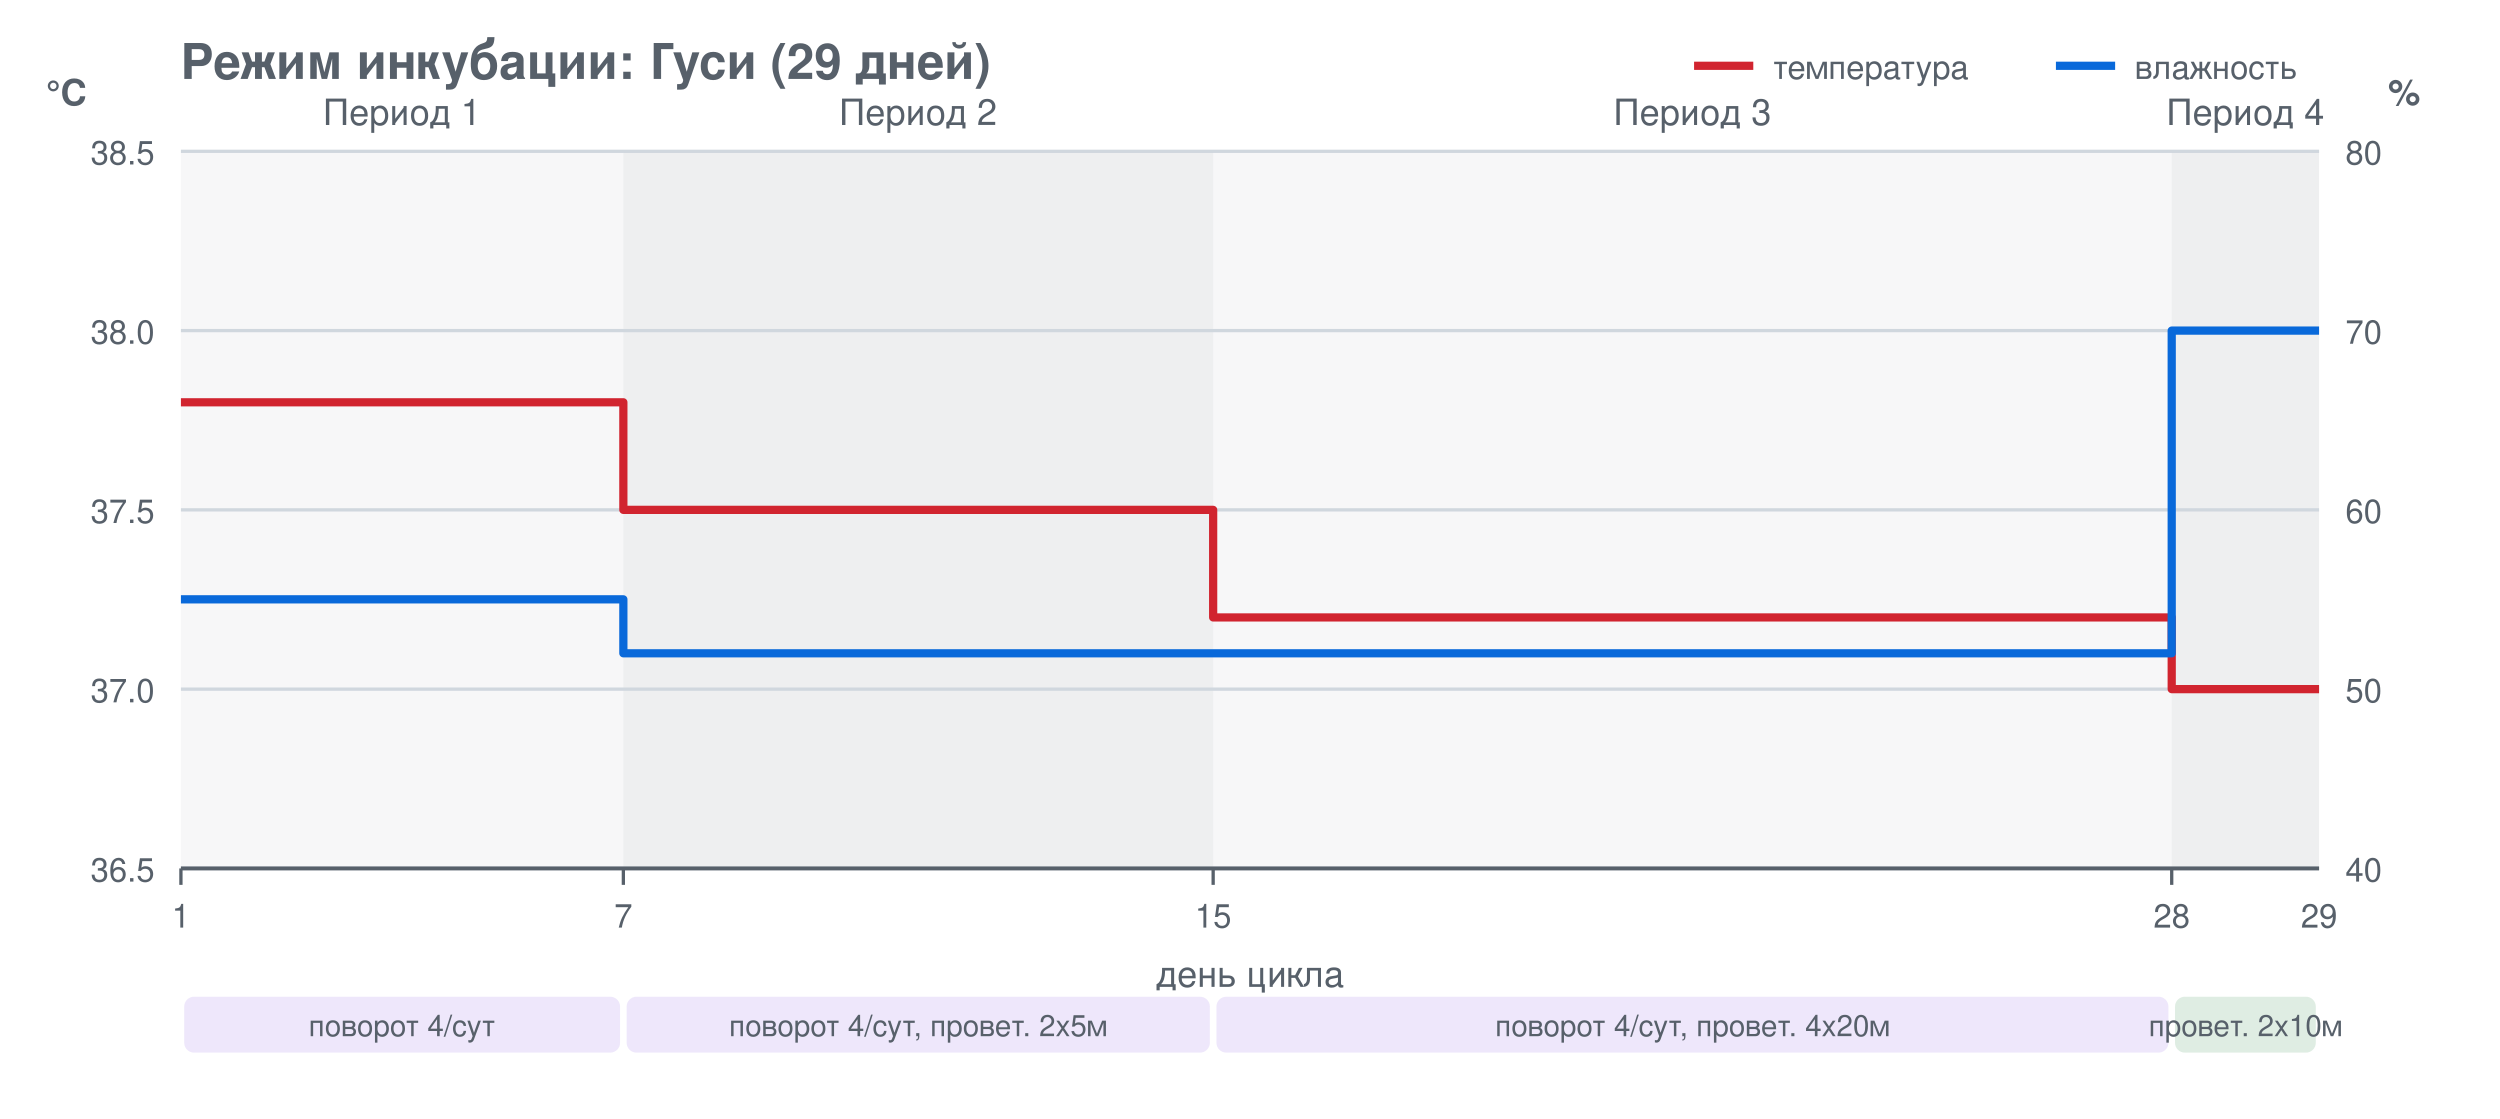
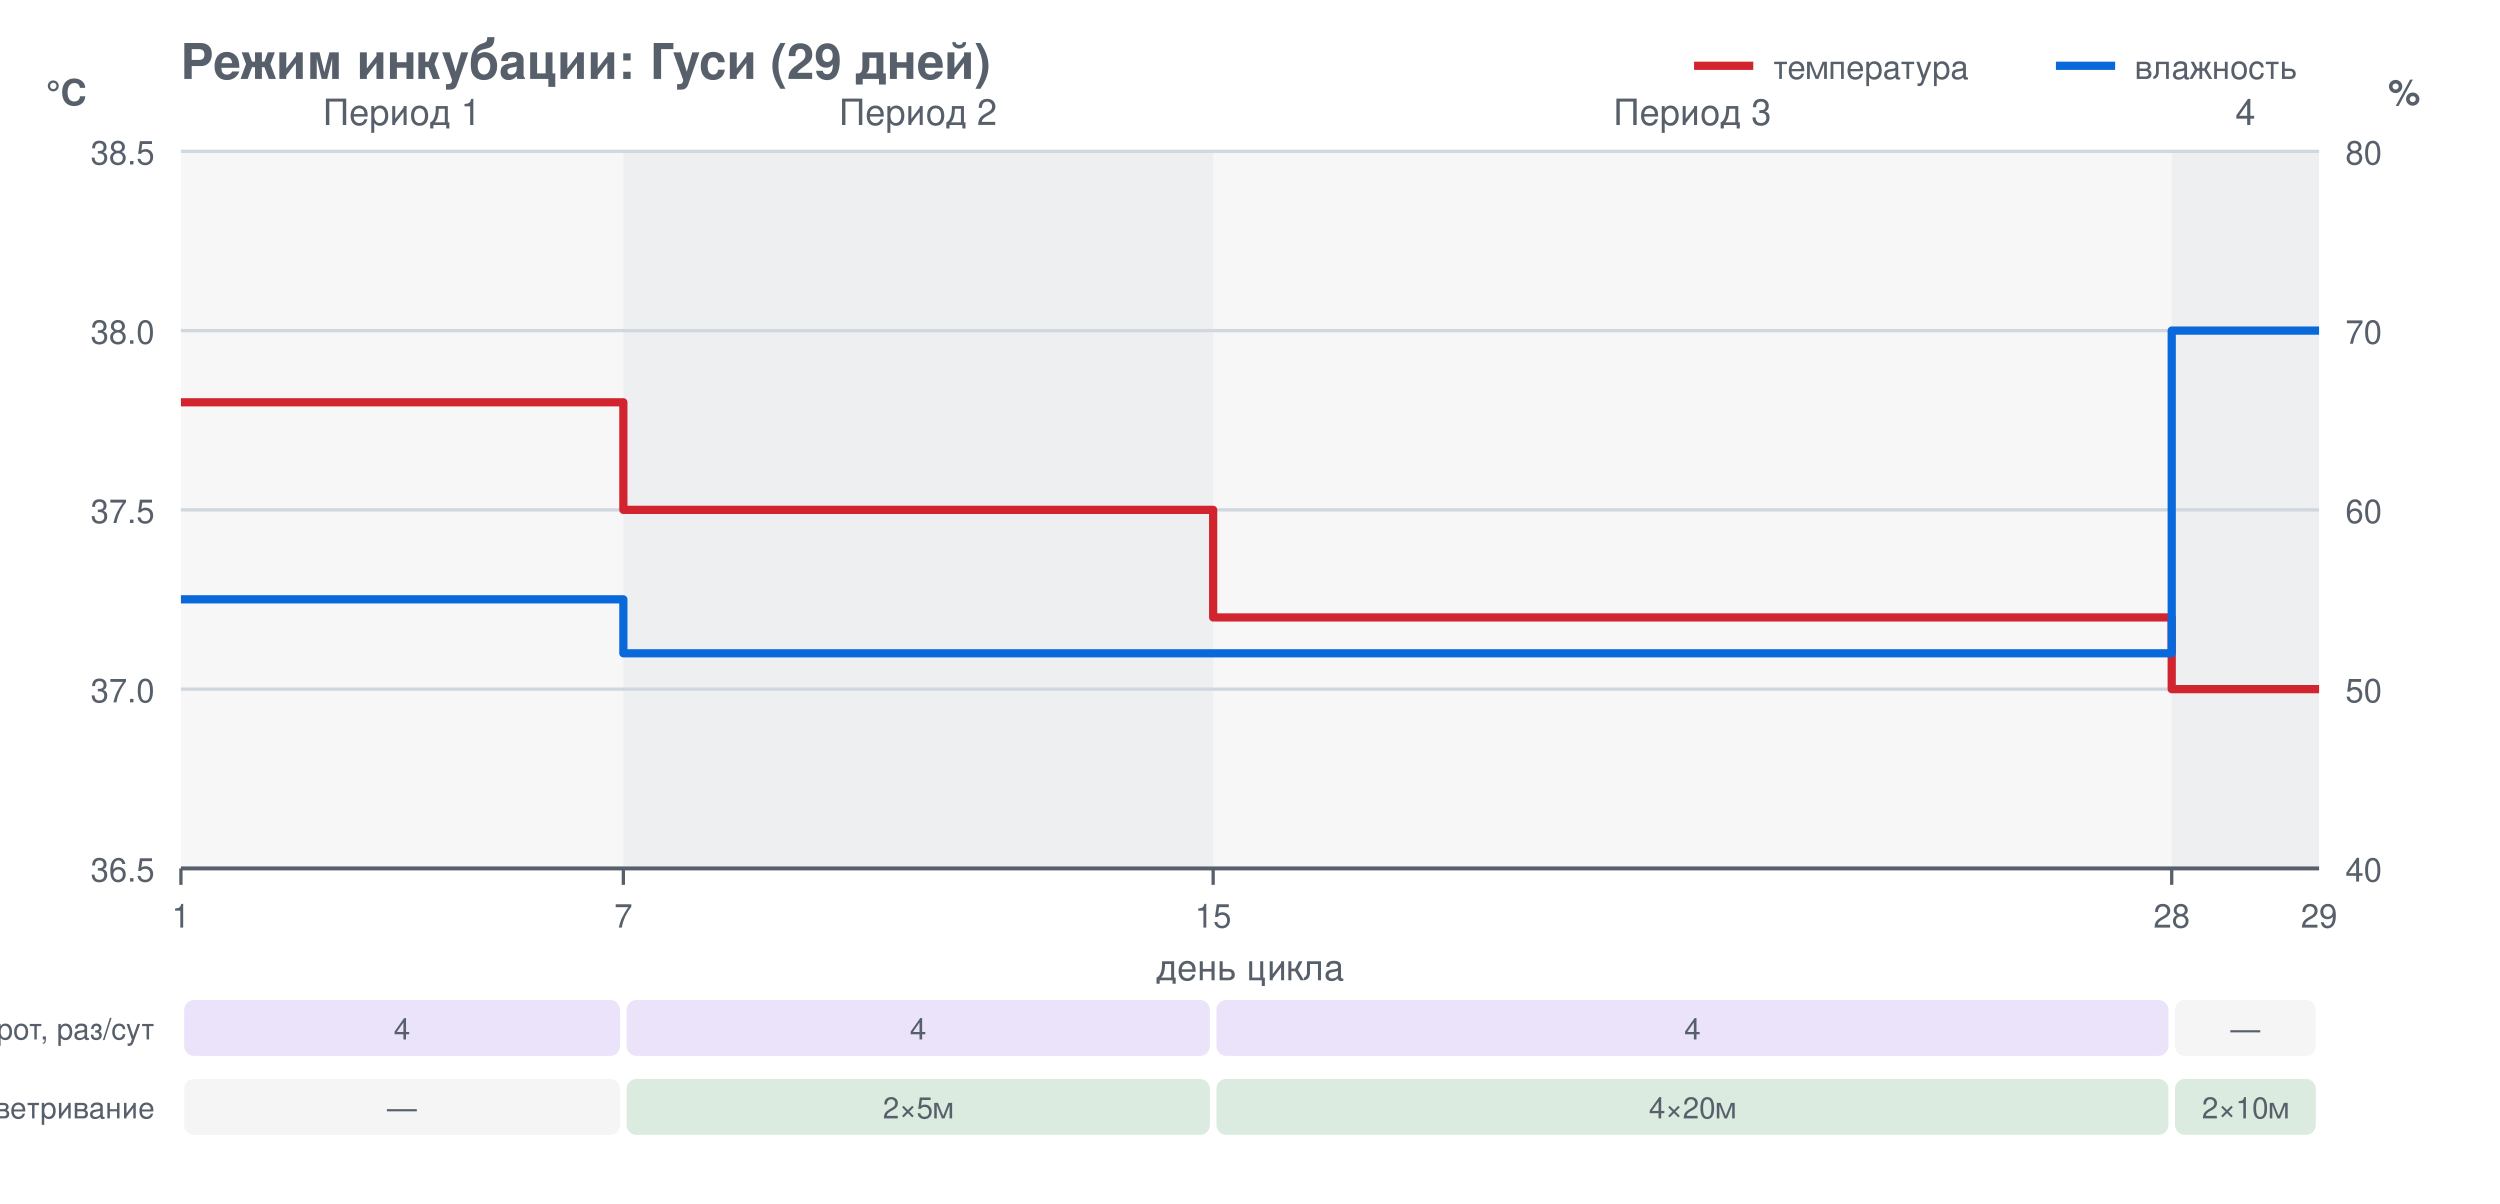
- <svg xmlns="http://www.w3.org/2000/svg" viewBox="0 0 760 340" width="760" height="340" role="img" aria-label="График режима инкубации: Гуси">
+ <svg xmlns="http://www.w3.org/2000/svg" viewBox="0 0 760 366" width="760" height="366" role="img" aria-label="График режима инкубации: Гуси">
  <style>text{fill:#57606a}</style>
  <text x="55.0" y="24.0" font-size="15" fill="#57606a" text-anchor="start" font-weight="600" font-family="Segoe UI, Helvetica, Arial, sans-serif">Режим инкубации: Гуси (29 дней)</text>
  <rect x="55.0" y="46.0" width="134.5" height="218.0" rx="0" fill="#57606a" fill-opacity="0.05" stroke="none" />
  <text x="122.2" y="38.0" font-size="11" fill="#57606a" text-anchor="middle" font-weight="normal" font-family="Segoe UI, Helvetica, Arial, sans-serif">Период 1</text>
  <rect x="189.5" y="46.0" width="179.3" height="218.0" rx="0" fill="#57606a" fill-opacity="0.10" stroke="none" />
  <text x="279.1" y="38.0" font-size="11" fill="#57606a" text-anchor="middle" font-weight="normal" font-family="Segoe UI, Helvetica, Arial, sans-serif">Период 2</text>
  <rect x="368.8" y="46.0" width="291.4" height="218.0" rx="0" fill="#57606a" fill-opacity="0.05" stroke="none" />
  <text x="514.5" y="38.0" font-size="11" fill="#57606a" text-anchor="middle" font-weight="normal" font-family="Segoe UI, Helvetica, Arial, sans-serif">Период 3</text>
  <rect x="660.2" y="46.0" width="44.8" height="218.0" rx="0" fill="#57606a" fill-opacity="0.10" stroke="none" />
-   <text x="682.6" y="38.0" font-size="11" fill="#57606a" text-anchor="middle" font-weight="normal" font-family="Segoe UI, Helvetica, Arial, sans-serif">Период 4</text>
+   <text x="682.6" y="38.0" font-size="11" fill="#57606a" text-anchor="middle" font-weight="normal" font-family="Segoe UI, Helvetica, Arial, sans-serif">4</text>
  <line x1="55.0" y1="264.0" x2="705.0" y2="264.0" stroke="#d0d7de" stroke-width="1" />
  <text x="47.0" y="268.0" font-size="10" fill="#d1242f" text-anchor="end" font-weight="normal" font-family="Segoe UI, Helvetica, Arial, sans-serif">36.5</text>
  <line x1="55.0" y1="209.5" x2="705.0" y2="209.5" stroke="#d0d7de" stroke-width="1" />
  <text x="47.0" y="213.5" font-size="10" fill="#d1242f" text-anchor="end" font-weight="normal" font-family="Segoe UI, Helvetica, Arial, sans-serif">37.0</text>
  <line x1="55.0" y1="155.0" x2="705.0" y2="155.0" stroke="#d0d7de" stroke-width="1" />
  <text x="47.0" y="159.0" font-size="10" fill="#d1242f" text-anchor="end" font-weight="normal" font-family="Segoe UI, Helvetica, Arial, sans-serif">37.5</text>
  <line x1="55.0" y1="100.5" x2="705.0" y2="100.5" stroke="#d0d7de" stroke-width="1" />
  <text x="47.0" y="104.5" font-size="10" fill="#d1242f" text-anchor="end" font-weight="normal" font-family="Segoe UI, Helvetica, Arial, sans-serif">38.0</text>
  <line x1="55.0" y1="46.0" x2="705.0" y2="46.0" stroke="#d0d7de" stroke-width="1" />
  <text x="47.0" y="50.0" font-size="10" fill="#d1242f" text-anchor="end" font-weight="normal" font-family="Segoe UI, Helvetica, Arial, sans-serif">38.5</text>
  <text x="713.0" y="268.0" font-size="10" fill="#0969da" text-anchor="start" font-weight="normal" font-family="Segoe UI, Helvetica, Arial, sans-serif">40</text>
  <text x="713.0" y="213.5" font-size="10" fill="#0969da" text-anchor="start" font-weight="normal" font-family="Segoe UI, Helvetica, Arial, sans-serif">50</text>
  <text x="713.0" y="159.0" font-size="10" fill="#0969da" text-anchor="start" font-weight="normal" font-family="Segoe UI, Helvetica, Arial, sans-serif">60</text>
  <text x="713.0" y="104.5" font-size="10" fill="#0969da" text-anchor="start" font-weight="normal" font-family="Segoe UI, Helvetica, Arial, sans-serif">70</text>
  <text x="713.0" y="50.0" font-size="10" fill="#0969da" text-anchor="start" font-weight="normal" font-family="Segoe UI, Helvetica, Arial, sans-serif">80</text>
  <text x="14.0" y="32.0" font-size="11" fill="#d1242f" text-anchor="start" font-weight="600" font-family="Segoe UI, Helvetica, Arial, sans-serif">°C</text>
  <text x="726.0" y="32.0" font-size="11" fill="#0969da" text-anchor="start" font-weight="600" font-family="Segoe UI, Helvetica, Arial, sans-serif">%</text>
  <path d="M55.0 122.3 L189.5 122.3 L189.5 155.0 L368.8 155.0 L368.8 187.7 L660.2 187.7 L660.2 209.5 L705.0 209.5" fill="none" stroke="#d1242f" stroke-width="2.5" stroke-linejoin="round" />
  <path d="M55.0 182.2 L189.5 182.2 L189.5 198.6 L368.8 198.6 L368.8 198.6 L660.2 198.6 L660.2 100.5 L705.0 100.5" fill="none" stroke="#0969da" stroke-width="2.5" stroke-linejoin="round" />
  <line x1="55.0" y1="264.0" x2="705.0" y2="264.0" stroke="#57606a" stroke-width="1.2" />
  <line x1="55.0" y1="264.0" x2="55.0" y2="269.0" stroke="#57606a" stroke-width="1" />
  <text x="55.0" y="282.0" font-size="10" fill="#57606a" text-anchor="middle" font-weight="normal" font-family="Segoe UI, Helvetica, Arial, sans-serif">1</text>
  <line x1="189.5" y1="264.0" x2="189.5" y2="269.0" stroke="#57606a" stroke-width="1" />
  <text x="189.5" y="282.0" font-size="10" fill="#57606a" text-anchor="middle" font-weight="normal" font-family="Segoe UI, Helvetica, Arial, sans-serif">7</text>
  <line x1="368.8" y1="264.0" x2="368.8" y2="269.0" stroke="#57606a" stroke-width="1" />
  <text x="368.8" y="282.0" font-size="10" fill="#57606a" text-anchor="middle" font-weight="normal" font-family="Segoe UI, Helvetica, Arial, sans-serif">15</text>
  <line x1="660.2" y1="264.0" x2="660.2" y2="269.0" stroke="#57606a" stroke-width="1" />
  <text x="660.2" y="282.0" font-size="10" fill="#57606a" text-anchor="middle" font-weight="normal" font-family="Segoe UI, Helvetica, Arial, sans-serif">28</text>
  <text x="705.0" y="282.0" font-size="10" fill="#57606a" text-anchor="middle" font-weight="normal" font-family="Segoe UI, Helvetica, Arial, sans-serif">29</text>
-   <text x="380.0" y="300.0" font-size="11" fill="#57606a" text-anchor="middle" font-weight="normal" font-family="Segoe UI, Helvetica, Arial, sans-serif">день цикла</text>
-   <rect x="56.0" y="303.0" width="132.5" height="17.0" rx="3" fill="#8250df" fill-opacity="0.14" stroke="none" />
-   <text x="122.2" y="315.0" font-size="9" fill="#8250df" text-anchor="middle" font-weight="normal" font-family="Segoe UI, Helvetica, Arial, sans-serif">поворот 4/сут</text>
-   <rect x="190.5" y="303.0" width="177.3" height="17.0" rx="3" fill="#8250df" fill-opacity="0.14" stroke="none" />
-   <text x="279.1" y="315.0" font-size="9" fill="#8250df" text-anchor="middle" font-weight="normal" font-family="Segoe UI, Helvetica, Arial, sans-serif">поворот 4/сут, провет. 2x5м</text>
-   <rect x="369.8" y="303.0" width="289.4" height="17.0" rx="3" fill="#8250df" fill-opacity="0.14" stroke="none" />
-   <text x="514.5" y="315.0" font-size="9" fill="#8250df" text-anchor="middle" font-weight="normal" font-family="Segoe UI, Helvetica, Arial, sans-serif">поворот 4/сут, провет. 4x20м</text>
-   <rect x="661.2" y="303.0" width="42.8" height="17.0" rx="3" fill="#1a7f37" fill-opacity="0.14" stroke="none" />
-   <text x="682.6" y="315.0" font-size="9" fill="#1a7f37" text-anchor="middle" font-weight="normal" font-family="Segoe UI, Helvetica, Arial, sans-serif">провет. 2x10м</text>
+   <text x="380.0" y="298.0" font-size="11" fill="#57606a" text-anchor="middle" font-weight="normal" font-family="Segoe UI, Helvetica, Arial, sans-serif">день цикла</text>
+   <text x="47.0" y="316.0" font-size="9" fill="#8250df" text-anchor="end" font-weight="normal" font-family="Segoe UI, Helvetica, Arial, sans-serif">поворот, раз/сут</text>
+   <rect x="56.0" y="304.0" width="132.5" height="17.0" rx="3" fill="#8250df" fill-opacity="0.16" stroke="none" />
+   <text x="122.2" y="316.0" font-size="9" fill="#8250df" text-anchor="middle" font-weight="normal" font-family="Segoe UI, Helvetica, Arial, sans-serif">4</text>
+   <rect x="190.5" y="304.0" width="177.3" height="17.0" rx="3" fill="#8250df" fill-opacity="0.16" stroke="none" />
+   <text x="279.1" y="316.0" font-size="9" fill="#8250df" text-anchor="middle" font-weight="normal" font-family="Segoe UI, Helvetica, Arial, sans-serif">4</text>
+   <rect x="369.8" y="304.0" width="289.4" height="17.0" rx="3" fill="#8250df" fill-opacity="0.16" stroke="none" />
+   <text x="514.5" y="316.0" font-size="9" fill="#8250df" text-anchor="middle" font-weight="normal" font-family="Segoe UI, Helvetica, Arial, sans-serif">4</text>
+   <rect x="661.2" y="304.0" width="42.8" height="17.0" rx="3" fill="#57606a" fill-opacity="0.06" stroke="none" />
+   <text x="682.6" y="316.0" font-size="9" fill="#57606a" text-anchor="middle" font-weight="normal" font-family="Segoe UI, Helvetica, Arial, sans-serif">—</text>
+   <text x="47.0" y="340.0" font-size="9" fill="#1a7f37" text-anchor="end" font-weight="normal" font-family="Segoe UI, Helvetica, Arial, sans-serif">проветривание</text>
+   <rect x="56.0" y="328.0" width="132.5" height="17.0" rx="3" fill="#57606a" fill-opacity="0.06" stroke="none" />
+   <text x="122.2" y="340.0" font-size="9" fill="#57606a" text-anchor="middle" font-weight="normal" font-family="Segoe UI, Helvetica, Arial, sans-serif">—</text>
+   <rect x="190.5" y="328.0" width="177.3" height="17.0" rx="3" fill="#1a7f37" fill-opacity="0.16" stroke="none" />
+   <text x="279.1" y="340.0" font-size="9" fill="#1a7f37" text-anchor="middle" font-weight="normal" font-family="Segoe UI, Helvetica, Arial, sans-serif">2×5м</text>
+   <rect x="369.8" y="328.0" width="289.4" height="17.0" rx="3" fill="#1a7f37" fill-opacity="0.16" stroke="none" />
+   <text x="514.5" y="340.0" font-size="9" fill="#1a7f37" text-anchor="middle" font-weight="normal" font-family="Segoe UI, Helvetica, Arial, sans-serif">4×20м</text>
+   <rect x="661.2" y="328.0" width="42.8" height="17.0" rx="3" fill="#1a7f37" fill-opacity="0.16" stroke="none" />
+   <text x="682.6" y="340.0" font-size="9" fill="#1a7f37" text-anchor="middle" font-weight="normal" font-family="Segoe UI, Helvetica, Arial, sans-serif">2×10м</text>
  <line x1="515.0" y1="20.0" x2="533.0" y2="20.0" stroke="#d1242f" stroke-width="2.5" />
  <text x="539.0" y="24.0" font-size="10" fill="#d1242f" text-anchor="start" font-weight="normal" font-family="Segoe UI, Helvetica, Arial, sans-serif">температура</text>
  <line x1="625.0" y1="20.0" x2="643.0" y2="20.0" stroke="#0969da" stroke-width="2.5" />
  <text x="649.0" y="24.0" font-size="10" fill="#0969da" text-anchor="start" font-weight="normal" font-family="Segoe UI, Helvetica, Arial, sans-serif">влажность</text>
</svg>
